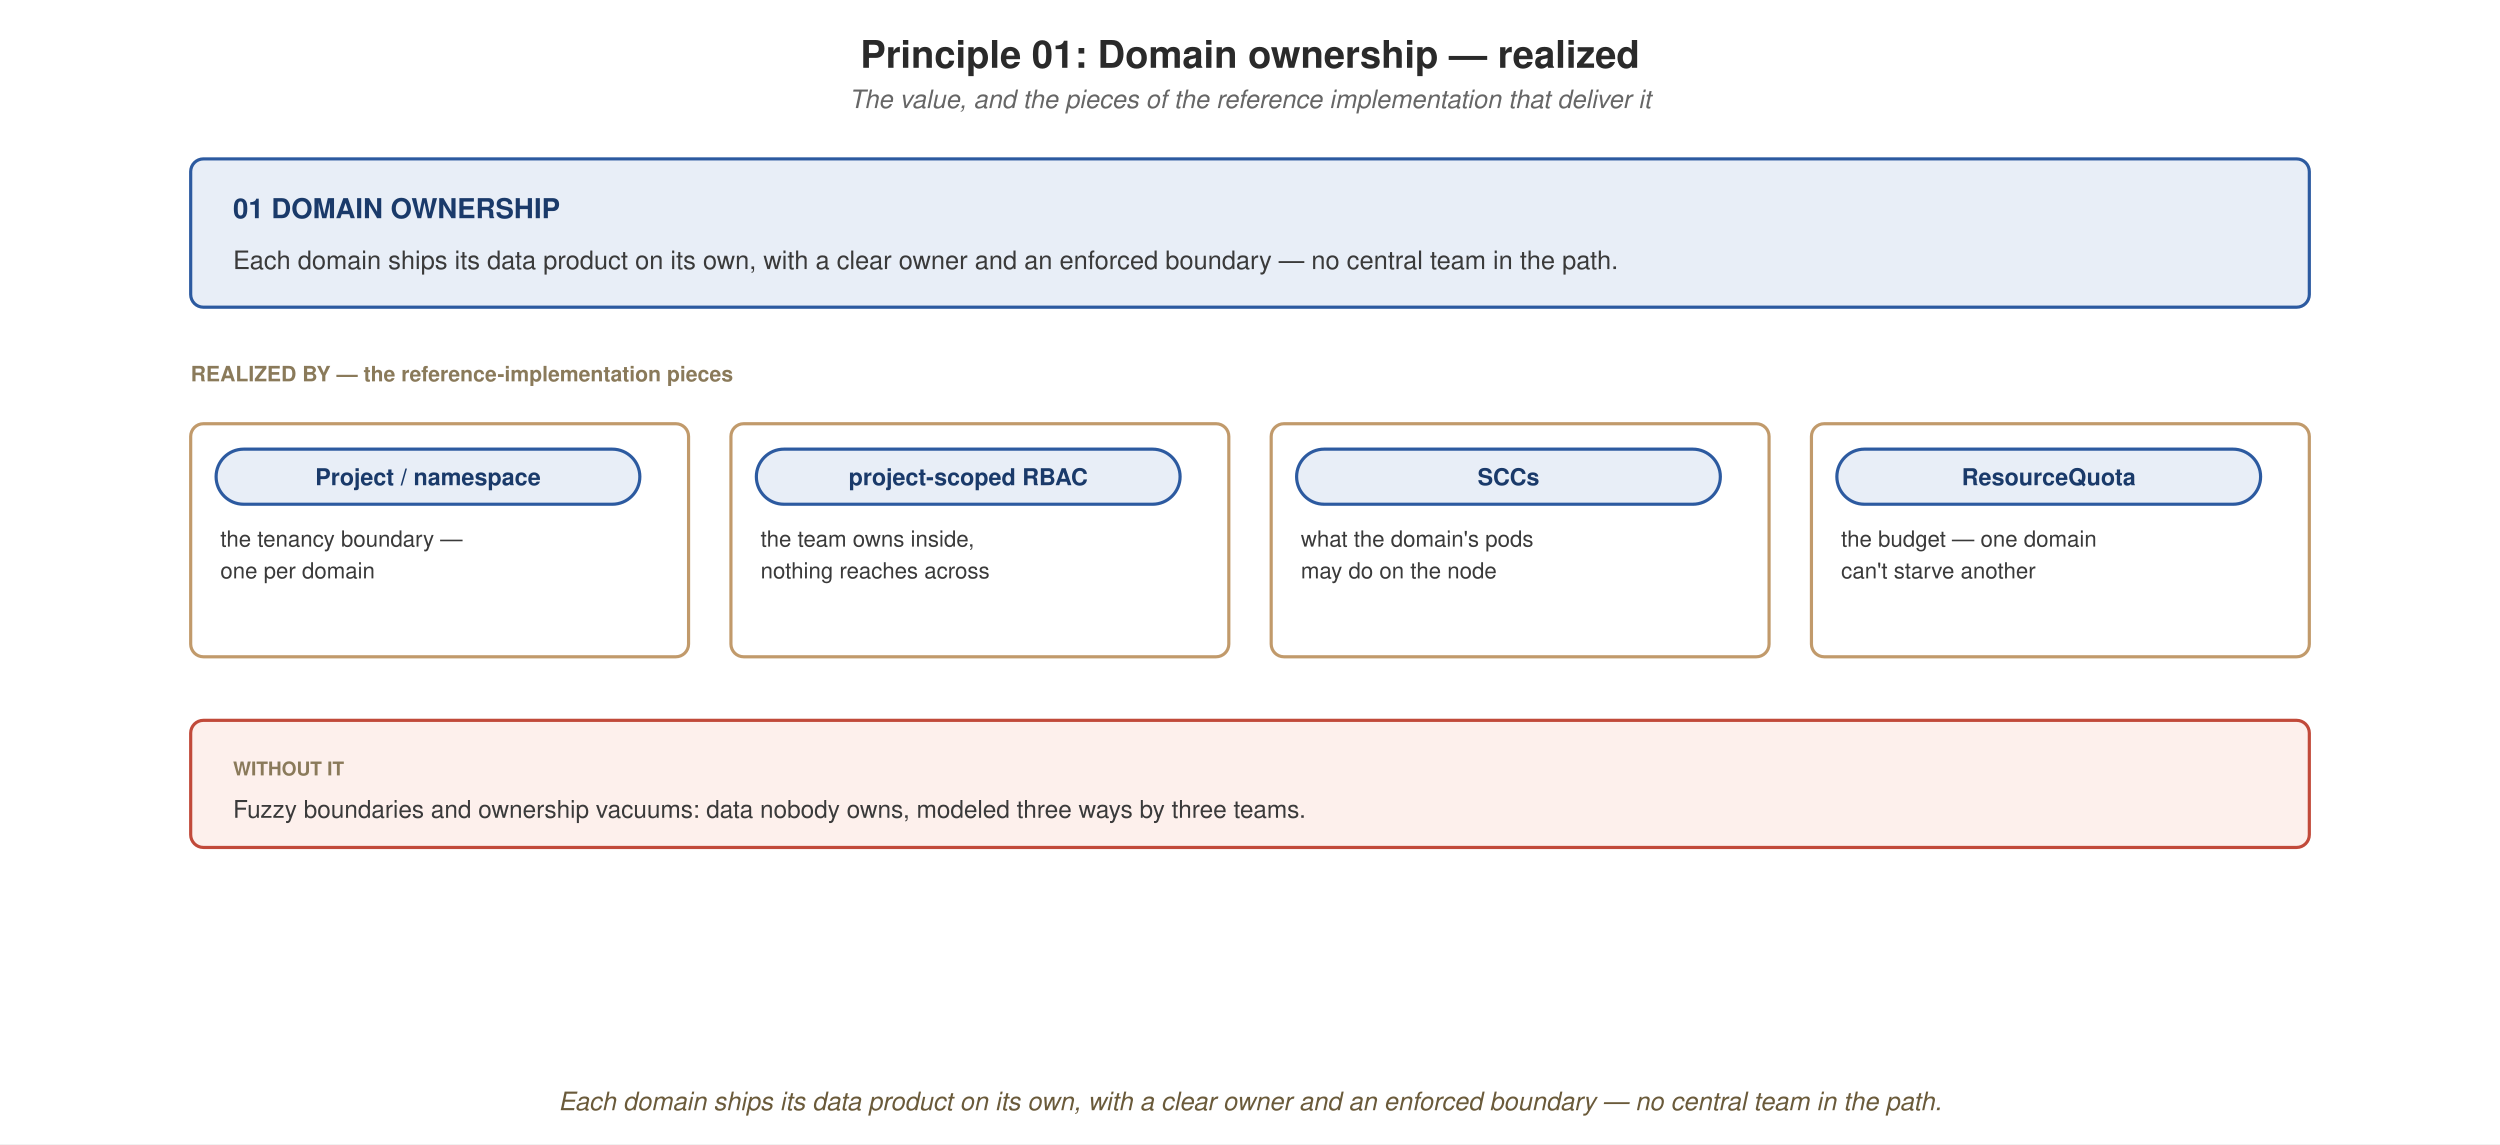
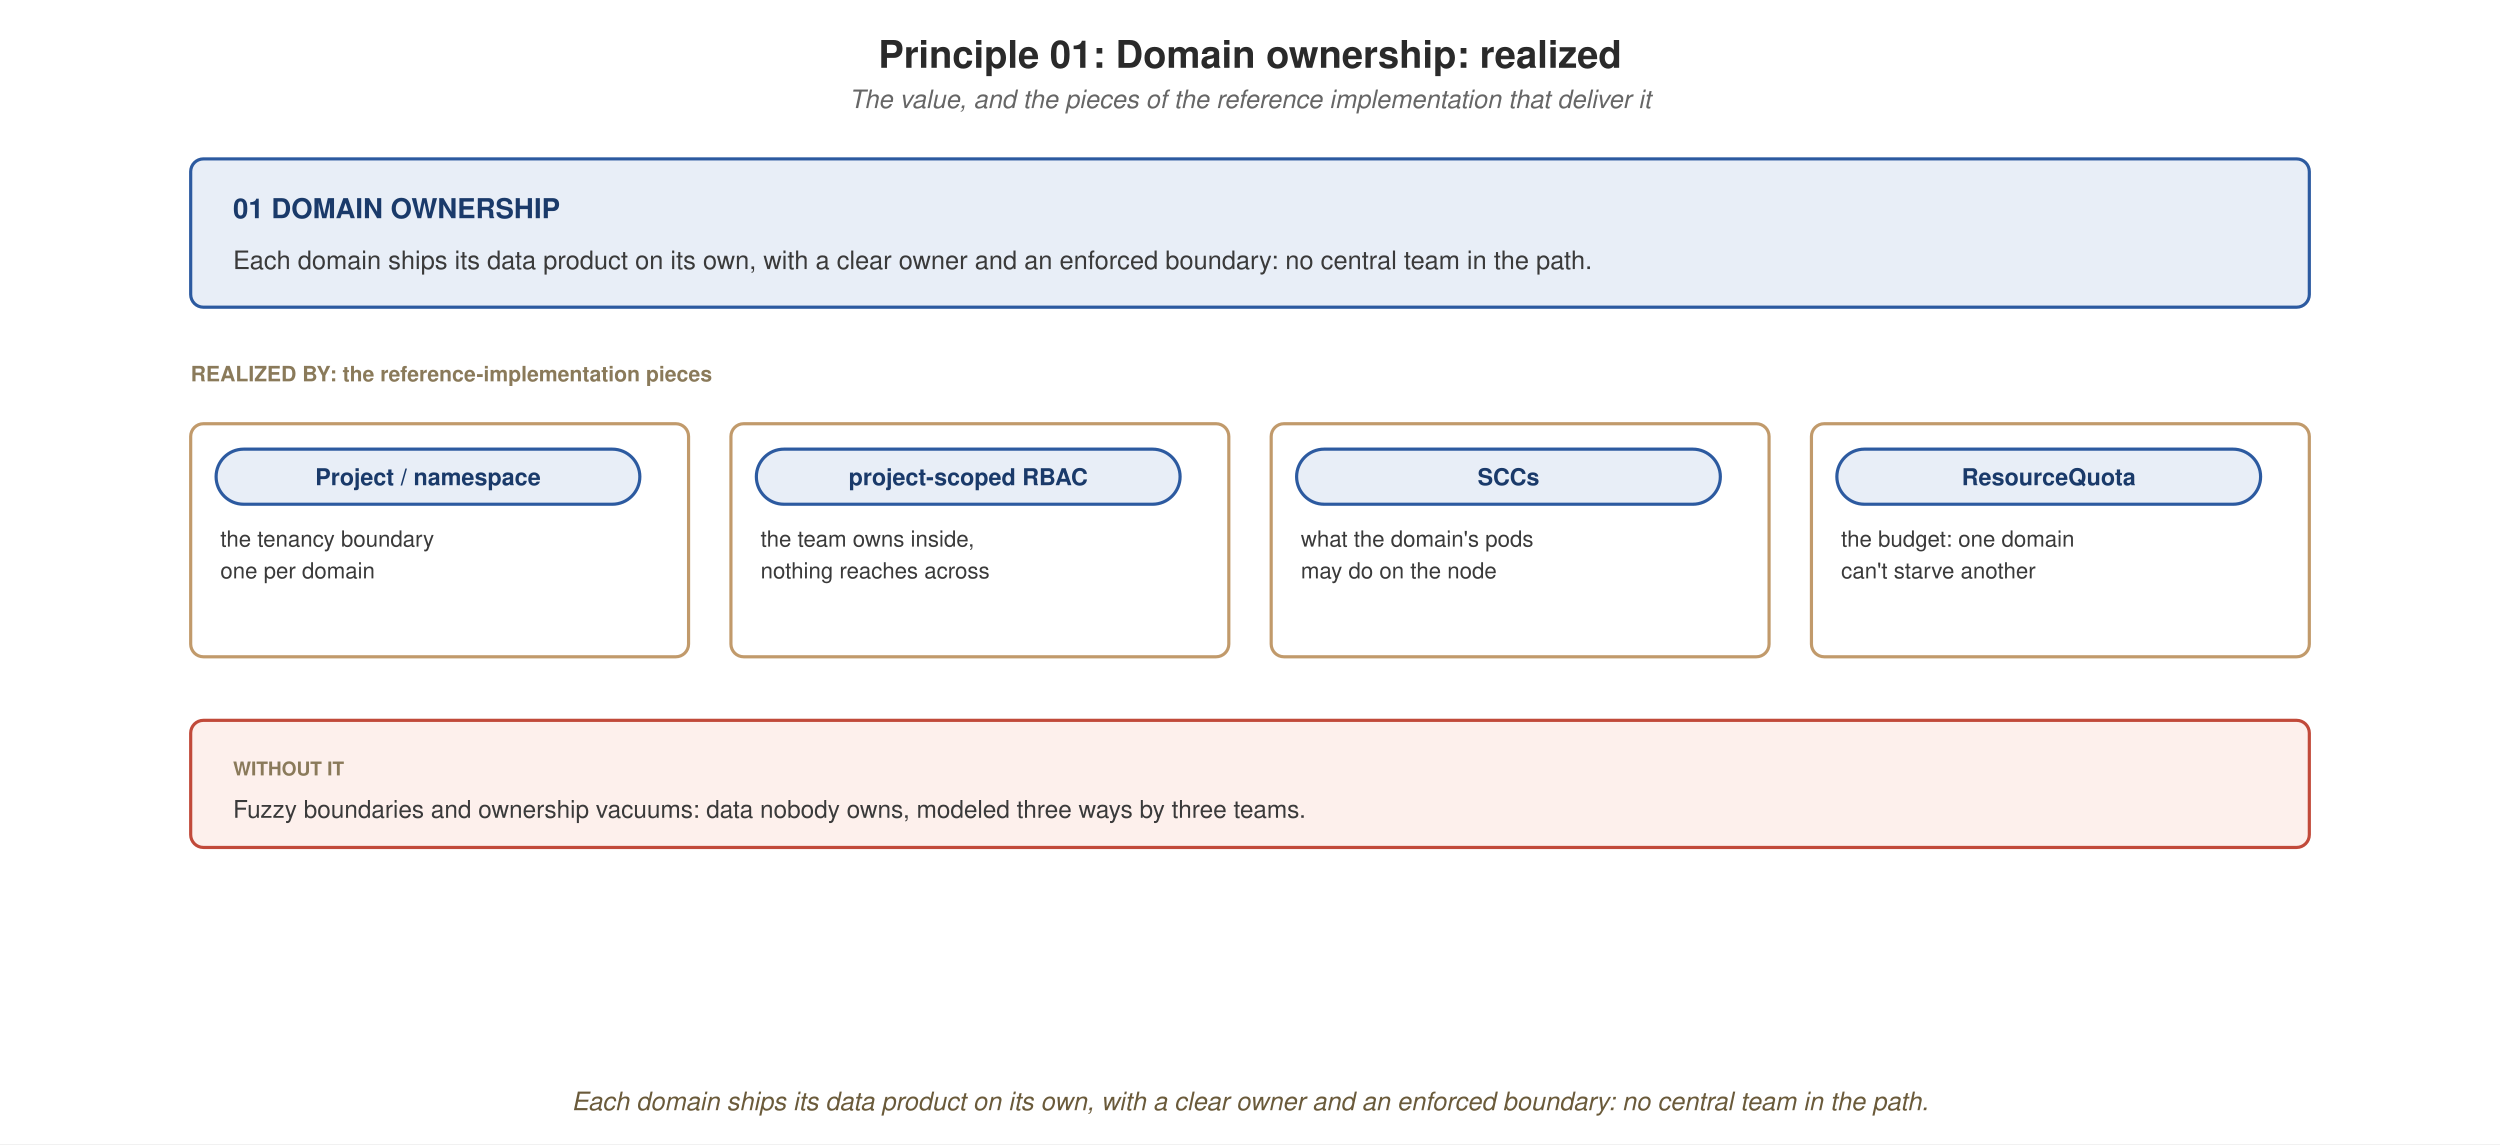
<svg xmlns="http://www.w3.org/2000/svg" viewBox="0 0 1180 540" font-family="Helvetica, -apple-system, 'Segoe UI', Roboto, sans-serif">
  <rect x="0" y="0" width="1180" height="540" fill="#ffffff" />
  <defs>
    <marker id="arr" viewBox="0 0 10 10" refX="9" refY="5" markerWidth="7" markerHeight="7" orient="auto-start-reverse">
      <path d="M0,0 L10,5 L0,10 z" fill="#5a5a5a" />
    </marker>
    <marker id="arrR" viewBox="0 0 10 10" refX="9" refY="5" markerWidth="7" markerHeight="7" orient="auto-start-reverse">
      <path d="M0,0 L10,5 L0,10 z" fill="#c14a3a" />
    </marker>
    <marker id="arrB" viewBox="0 0 10 10" refX="9" refY="5" markerWidth="7" markerHeight="7" orient="auto-start-reverse">
      <path d="M0,0 L10,5 L0,10 z" fill="#2c5aa0" />
    </marker>
    <marker id="arrG" viewBox="0 0 10 10" refX="9" refY="5" markerWidth="7" markerHeight="7" orient="auto-start-reverse">
      <path d="M0,0 L10,5 L0,10 z" fill="#5a8a3a" />
    </marker>
  </defs>
-   <text x="590" y="32" font-size="18" fill="#2a2a2a" text-anchor="middle" font-weight="700">Principle 01: Domain ownership — realized</text>
+   <text x="590" y="32" font-size="18" fill="#2a2a2a" text-anchor="middle" font-weight="700">Principle 01: Domain ownership: realized</text>
  <text x="590" y="51" font-size="12" fill="#666666" text-anchor="middle" font-style="italic">The value, and the pieces of the reference implementation that deliver it</text>
  <rect x="90" y="75" width="1000" height="70" fill="#e8eef7" stroke="#2c5aa0" stroke-width="1.5" rx="6" />
  <text x="110" y="103" font-size="13" fill="#1a3a6a" text-anchor="start" font-weight="700">01  DOMAIN OWNERSHIP</text>
-   <text x="110" y="127" font-size="12" fill="#3a3a3a" text-anchor="start">Each domain ships its data product on its own, with a clear owner and an enforced boundary — no central team in the path.</text>
-   <text x="90" y="180" font-size="10" fill="#8a7a5a" text-anchor="start" font-weight="600">REALIZED BY — the reference-implementation pieces</text>
+   <text x="110" y="127" font-size="12" fill="#3a3a3a" text-anchor="start">Each domain ships its data product on its own, with a clear owner and an enforced boundary: no central team in the path.</text>
+   <text x="90" y="180" font-size="10" fill="#8a7a5a" text-anchor="start" font-weight="600">REALIZED BY: the reference-implementation pieces</text>
  <rect x="90" y="200" width="235" height="110" fill="#ffffff" stroke="#c19a6b" stroke-width="1.5" rx="6" />
  <rect x="102" y="212" width="200" height="26" fill="#e8eef7" stroke="#2c5aa0" stroke-width="1.5" rx="13" />
  <text x="202" y="229" font-size="11" fill="#1a3a6a" text-anchor="middle" font-weight="700">Project / namespace</text>
-   <text x="104" y="258" font-size="10.5" fill="#3a3a3a" text-anchor="start">the tenancy boundary —</text>
+   <text x="104" y="258" font-size="10.5" fill="#3a3a3a" text-anchor="start">the tenancy boundary</text>
  <text x="104" y="273" font-size="10.5" fill="#3a3a3a" text-anchor="start">one per domain</text>
  <rect x="345" y="200" width="235" height="110" fill="#ffffff" stroke="#c19a6b" stroke-width="1.5" rx="6" />
  <rect x="357" y="212" width="200" height="26" fill="#e8eef7" stroke="#2c5aa0" stroke-width="1.5" rx="13" />
  <text x="457" y="229" font-size="11" fill="#1a3a6a" text-anchor="middle" font-weight="700">project-scoped RBAC</text>
  <text x="359" y="258" font-size="10.5" fill="#3a3a3a" text-anchor="start">the team owns inside,</text>
  <text x="359" y="273" font-size="10.5" fill="#3a3a3a" text-anchor="start">nothing reaches across</text>
  <rect x="600" y="200" width="235" height="110" fill="#ffffff" stroke="#c19a6b" stroke-width="1.5" rx="6" />
  <rect x="612" y="212" width="200" height="26" fill="#e8eef7" stroke="#2c5aa0" stroke-width="1.5" rx="13" />
  <text x="712" y="229" font-size="11" fill="#1a3a6a" text-anchor="middle" font-weight="700">SCCs</text>
  <text x="614" y="258" font-size="10.5" fill="#3a3a3a" text-anchor="start">what the domain's pods</text>
  <text x="614" y="273" font-size="10.5" fill="#3a3a3a" text-anchor="start">may do on the node</text>
  <rect x="855" y="200" width="235" height="110" fill="#ffffff" stroke="#c19a6b" stroke-width="1.5" rx="6" />
  <rect x="867" y="212" width="200" height="26" fill="#e8eef7" stroke="#2c5aa0" stroke-width="1.5" rx="13" />
  <text x="967" y="229" font-size="11" fill="#1a3a6a" text-anchor="middle" font-weight="700">ResourceQuota</text>
-   <text x="869" y="258" font-size="10.5" fill="#3a3a3a" text-anchor="start">the budget — one domain</text>
+   <text x="869" y="258" font-size="10.5" fill="#3a3a3a" text-anchor="start">the budget: one domain</text>
  <text x="869" y="273" font-size="10.5" fill="#3a3a3a" text-anchor="start">can't starve another</text>
  <rect x="90" y="340" width="1000" height="60" fill="#fdf0ec" stroke="#c14a3a" stroke-width="1.5" rx="6" />
  <text x="110" y="366" font-size="9" fill="#8a7a5a" text-anchor="start" font-weight="600">WITHOUT IT</text>
  <text x="110" y="386" font-size="11.5" fill="#3a3a3a" text-anchor="start">Fuzzy boundaries and ownership vacuums: data nobody owns, modeled three ways by three teams.</text>
-   <text x="590" y="524" font-size="12" fill="#6a5a3a" text-anchor="middle" font-style="italic">Each domain ships its data product on its own, with a clear owner and an enforced boundary — no central team in the path.</text>
+   <text x="590" y="524" font-size="12" fill="#6a5a3a" text-anchor="middle" font-style="italic">Each domain ships its data product on its own, with a clear owner and an enforced boundary: no central team in the path.</text>
</svg>
